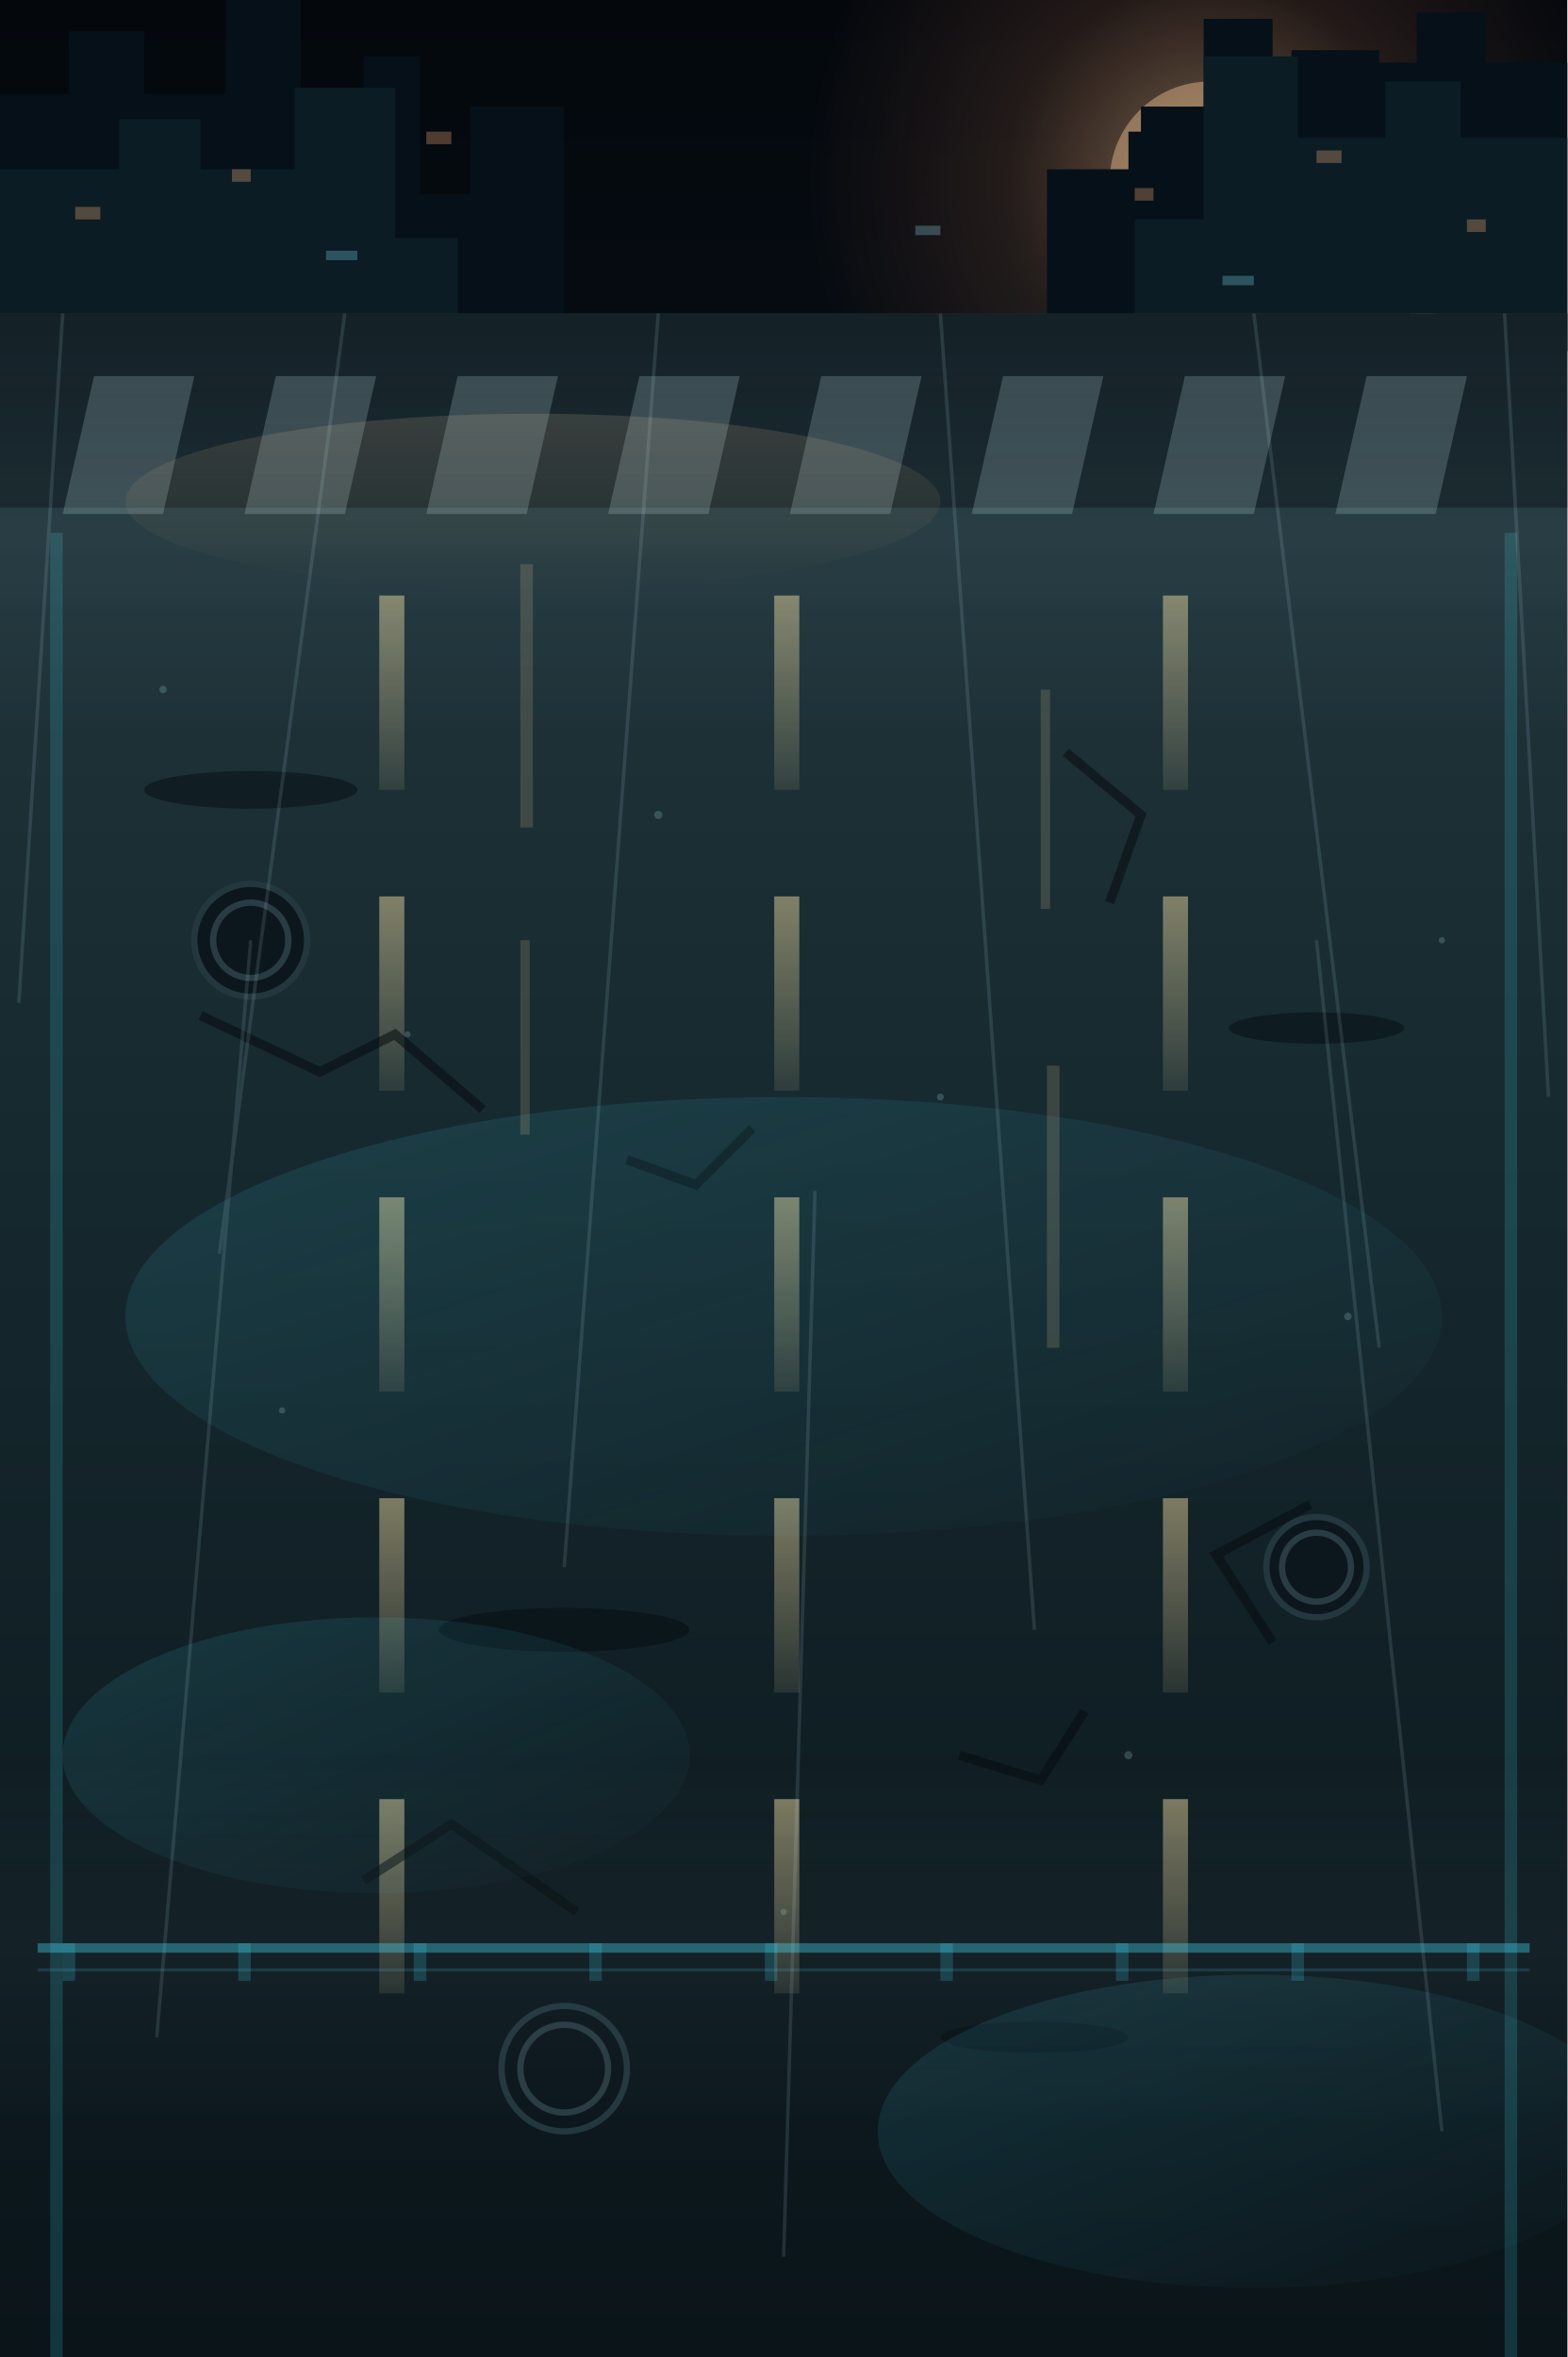
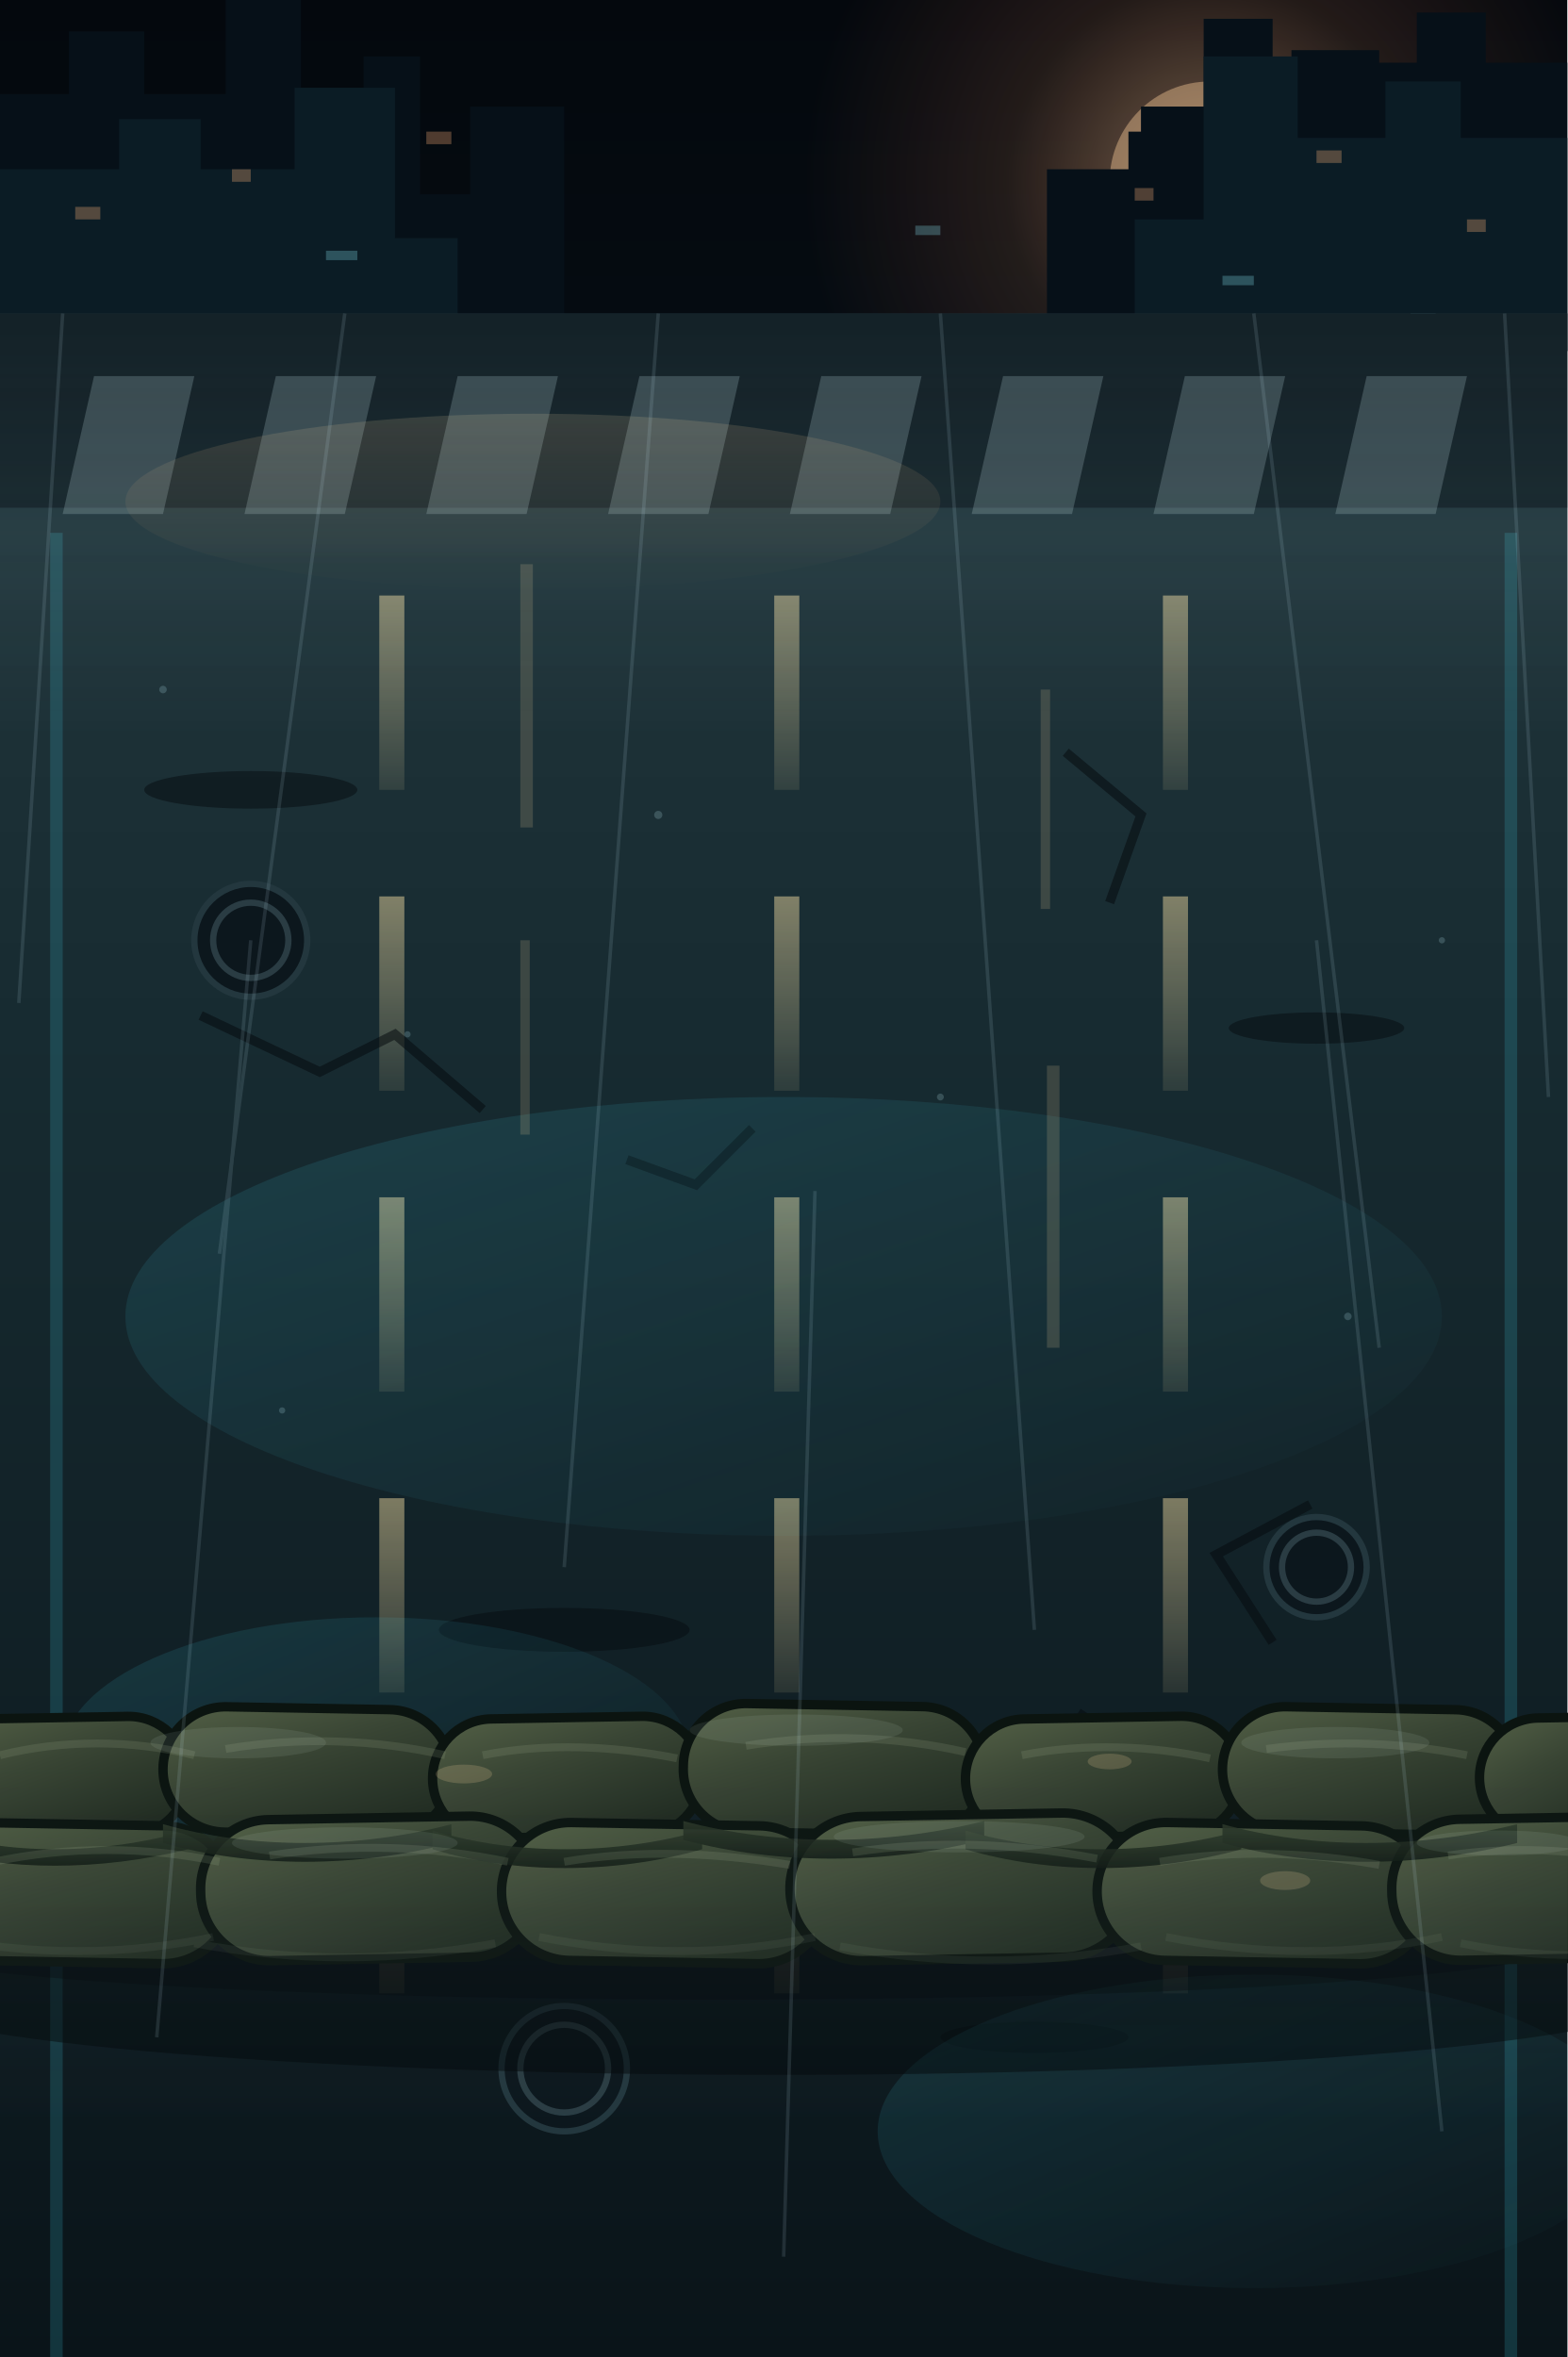
<svg xmlns="http://www.w3.org/2000/svg" width="500" height="752" viewBox="0 0 500 752">
  <defs>
    <linearGradient id="sky" x1="0" y1="0" x2="0" y2="1">
      <stop offset="0" stop-color="#04080d" />
      <stop offset="0.55" stop-color="#08151d" />
      <stop offset="1" stop-color="#10242c" />
    </linearGradient>
    <linearGradient id="road" x1="0" y1="0" x2="0" y2="1">
      <stop offset="0" stop-color="#24383e" />
      <stop offset="0.35" stop-color="#172b31" />
      <stop offset="1" stop-color="#0a1419" />
    </linearGradient>
    <radialGradient id="sun" cx="0.5" cy="0.5" r="0.5">
      <stop offset="0" stop-color="#ffd6a4" stop-opacity="0.45" />
      <stop offset="0.5" stop-color="#ff9d68" stop-opacity="0.12" />
      <stop offset="1" stop-color="#ff7a5c" stop-opacity="0" />
    </radialGradient>
    <linearGradient id="fog" x1="0" y1="0" x2="0" y2="1">
      <stop offset="0" stop-color="#b7e9f2" stop-opacity="0" />
      <stop offset="0.5" stop-color="#b7e9f2" stop-opacity="0.08" />
      <stop offset="1" stop-color="#b7e9f2" stop-opacity="0" />
    </linearGradient>
    <linearGradient id="wet" x1="0" y1="0" x2="1" y2="1">
      <stop offset="0" stop-color="#46e3ff" stop-opacity="0.12" />
      <stop offset="1" stop-color="#46e3ff" stop-opacity="0" />
    </linearGradient>
    <linearGradient id="warm" x1="0" y1="0" x2="0" y2="1">
      <stop offset="0" stop-color="#ffd9a1" stop-opacity="0.28" />
      <stop offset="1" stop-color="#ff9d5c" stop-opacity="0" />
    </linearGradient>
    <linearGradient id="line" x1="0" y1="0" x2="0" y2="1">
      <stop offset="0" stop-color="#ffe6a8" stop-opacity="0.45" />
      <stop offset="0.5" stop-color="#ffe6a8" stop-opacity="0.28" />
      <stop offset="1" stop-color="#ffe6a8" stop-opacity="0.1" />
+     </linearGradient>
+     <linearGradient id="bagTop" x1="0" y1="0" x2="0.7" y2="1">
+       <stop offset="0" stop-color="#536046" />
+       <stop offset="0.45" stop-color="#394534" />
+       <stop offset="1" stop-color="#1f2a20" />
+     </linearGradient>
+     <linearGradient id="bagFront" x1="0" y1="0" x2="0" y2="1">
+       <stop offset="0" stop-color="#2b3829" />
+       <stop offset="1" stop-color="#101a14" />
    </linearGradient>
  </defs>
  <rect width="500" height="752" fill="url(#sky)" />
  <circle cx="386" cy="58" r="130" fill="url(#sun)" />
  <circle cx="386" cy="58" r="32" fill="#ffcf9a" opacity="0.4" />
  <g fill="#061018">
    <path d="M0 112V30h22V10h24v20h26V0h24v40h20V18h18v72h28v22z" />
    <path d="M500 112V20h-26V4h-22v16h-26v22h-20V6h-22v36h-24v40h-22v30z" />
    <path d="M66 112V62h34v-22h22v22h28V34h30v78z" />
    <path d="M334 112V54h30v-20h22v20h26v-38h28v58h26v38z" />
  </g>
  <g fill="#0b1c25">
    <path d="M0 112V54h38v-16h26v16h30V28h32v48h20v36z" />
    <path d="M500 112V44h-34V26h-24v18h-28V18h-30v52h-22v42z" />
  </g>
  <g fill="#ffb37a" opacity="0.3">
    <rect x="24" y="66" width="8" height="4" />
    <rect x="74" y="54" width="6" height="4" />
    <rect x="136" y="42" width="8" height="4" />
    <rect x="362" y="60" width="6" height="4" />
    <rect x="420" y="48" width="8" height="4" />
    <rect x="468" y="70" width="6" height="4" />
  </g>
  <g fill="#8ff0ff" opacity="0.26">
    <rect x="104" y="80" width="10" height="3" />
    <rect x="292" y="72" width="8" height="3" />
    <rect x="390" y="88" width="10" height="3" />
    <rect x="450" y="100" width="8" height="3" />
  </g>
  <path d="M0 100h500v652H0z" fill="url(#road)" />
  <path d="M0 100h500v62H0z" fill="#081116" opacity="0.55" />
  <g fill="#cfe9ef" opacity="0.2">
    <polygon points="30,120 62,120 52,164 20,164" />
    <polygon points="88,120 120,120 110,164 78,164" />
    <polygon points="146,120 178,120 168,164 136,164" />
    <polygon points="204,120 236,120 226,164 194,164" />
    <polygon points="262,120 294,120 284,164 252,164" />
    <polygon points="320,120 352,120 342,164 310,164" />
    <polygon points="378,120 410,120 400,164 368,164" />
    <polygon points="436,120 468,120 458,164 426,164" />
  </g>
  <g fill="url(#line)">
    <rect x="121" y="190" width="8" height="62" />
    <rect x="121" y="286" width="8" height="62" />
    <rect x="121" y="382" width="8" height="62" />
    <rect x="121" y="478" width="8" height="62" />
    <rect x="121" y="574" width="8" height="62" />
    <rect x="247" y="190" width="8" height="62" />
    <rect x="247" y="286" width="8" height="62" />
    <rect x="247" y="382" width="8" height="62" />
    <rect x="247" y="478" width="8" height="62" />
    <rect x="247" y="574" width="8" height="62" />
    <rect x="371" y="190" width="8" height="62" />
    <rect x="371" y="286" width="8" height="62" />
    <rect x="371" y="382" width="8" height="62" />
    <rect x="371" y="478" width="8" height="62" />
    <rect x="371" y="574" width="8" height="62" />
  </g>
  <g fill="#46e3ff" opacity="0.16">
    <rect x="16" y="170" width="4" height="582" />
    <rect x="480" y="170" width="4" height="582" />
  </g>
  <g fill="#050b0f" opacity="0.5">
    <ellipse cx="80" cy="252" rx="34" ry="6" />
    <ellipse cx="420" cy="328" rx="28" ry="5" />
    <ellipse cx="180" cy="520" rx="40" ry="7" />
    <ellipse cx="330" cy="650" rx="30" ry="5" />
  </g>
  <g fill="none" stroke="#050b0f" stroke-width="3" opacity="0.55">
    <path d="M64 324l38 18 24-12 28 24M418 480l-30 16 18 28M116 600l28-18 40 28M340 240l24 20-10 28" />
    <path d="M200 370l22 8 18-18M306 560l26 8 14-22" />
  </g>
  <g fill="#0c171d" stroke="#23373e" stroke-width="2">
    <circle cx="80" cy="300" r="18" />
    <circle cx="420" cy="500" r="16" />
    <circle cx="180" cy="660" r="20" />
  </g>
  <g fill="none" stroke="#47616a" stroke-width="2" opacity="0.5">
    <circle cx="80" cy="300" r="12" />
    <circle cx="420" cy="500" r="11" />
    <circle cx="180" cy="660" r="14" />
  </g>
  <g fill="url(#wet)">
    <ellipse cx="250" cy="420" rx="210" ry="70" />
    <ellipse cx="120" cy="560" rx="100" ry="44" />
    <ellipse cx="400" cy="680" rx="120" ry="50" />
  </g>
  <g fill="url(#warm)" opacity="0.5">
    <ellipse cx="170" cy="160" rx="130" ry="28" />
  </g>
  <g fill="#ffd9a1" opacity="0.16">
    <rect x="166" y="180" width="4" height="84" />
    <rect x="166" y="300" width="3" height="62" />
    <rect x="332" y="220" width="3" height="70" />
    <rect x="334" y="340" width="4" height="90" />
  </g>
  <g fill="#b9e8f2" opacity="0.2">
    <circle cx="52" cy="220" r="1.2" />
    <circle cx="130" cy="330" r="1" />
    <circle cx="210" cy="260" r="1.3" />
    <circle cx="300" cy="350" r="1.1" />
    <circle cx="430" cy="420" r="1.2" />
    <circle cx="90" cy="450" r="1" />
    <circle cx="360" cy="560" r="1.3" />
    <circle cx="250" cy="610" r="1" />
    <circle cx="460" cy="300" r="1" />
  </g>
+   <g>
+     <ellipse cx="248" cy="636" rx="286" ry="26" fill="#02070a" opacity="0.5" />
+     <ellipse cx="230" cy="620" rx="270" ry="18" fill="#02070a" opacity="0.35" />
+     <g stroke="#0b1410" stroke-width="3">
+       <g>
+         <rect x="-22" y="548" width="82" height="38" rx="19" fill="url(#bagTop)" transform="rotate(-1 19 567)" />
+         <rect x="52" y="545" width="92" height="40" rx="20" fill="url(#bagTop)" transform="rotate(1 98 565)" />
+         <rect x="138" y="548" width="86" height="38" rx="19" fill="url(#bagTop)" transform="rotate(-1 181 567)" />
+         <rect x="218" y="544" width="96" height="41" rx="20" fill="url(#bagTop)" transform="rotate(1 266 564)" />
+         <rect x="308" y="548" width="88" height="38" rx="19" fill="url(#bagTop)" transform="rotate(-1 352 567)" />
+         <rect x="390" y="545" width="94" height="40" rx="20" fill="url(#bagTop)" transform="rotate(1 437 565)" />
+         <rect x="472" y="548" width="52" height="38" rx="19" fill="url(#bagTop)" transform="rotate(-1 498 567)" />
+       </g>
+       <g>
+         <rect x="-28" y="582" width="102" height="44" rx="22" fill="url(#bagTop)" transform="rotate(1 23 604)" />
+         <rect x="64" y="580" width="108" height="45" rx="22" fill="url(#bagTop)" transform="rotate(-1 118 602)" />
+         <rect x="160" y="582" width="104" height="44" rx="22" fill="url(#bagTop)" transform="rotate(1 212 604)" />
+         <rect x="252" y="579" width="110" height="46" rx="23" fill="url(#bagTop)" transform="rotate(-1 307 602)" />
+         <rect x="350" y="582" width="106" height="44" rx="22" fill="url(#bagTop)" transform="rotate(1 403 604)" />
+         <rect x="444" y="580" width="94" height="45" rx="22" fill="url(#bagTop)" transform="rotate(-1 491 602)" />
+       </g>
+     </g>
+     <g fill="url(#bagFront)" opacity="0.85">
+       <path d="M-22 584c24 8 54 8 82 0v6c-28 7-58 7-82 0z" />
+       <path d="M52 582c28 8 62 8 92 0v6c-30 8-64 8-92 0z" />
+       <path d="M138 584c26 8 58 8 86 0v6c-28 8-60 8-86 0z" />
+       <path d="M218 581c30 8 64 8 96 0v6c-32 8-66 8-96 0z" />
+       <path d="M308 584c27 8 59 8 88 0v6c-29 8-61 8-88 0z" />
+       <path d="M390 582c29 8 62 8 94 0v6c-32 8-65 8-94 0z" />
+     </g>
+     <g fill="none" stroke="#a6b595" stroke-width="2.5" opacity="0.16">
+       <path d="M0 560c20-5 42-5 62 0M72 558c24-4 48-3 70 2M154 560c20-4 42-3 62 1M238 557c24-4 48-3 70 2M326 560c20-4 42-3 60 1M404 558c22-3 44-2 64 2" />
+       <path d="M-2 594c24-5 48-5 72 0M86 592c26-4 52-3 76 2M180 594c24-4 48-3 72 1M272 591c26-4 52-3 78 2M370 594c24-4 48-3 70 1M462 592c20-3 40-2 60 2" />
+       <path d="M-20 618c30 6 60 6 88 0M62 620c32 6 64 6 96 0M172 618c30 6 60 6 88 0M268 621c32 6 64 6 96 0M372 618c30 6 60 6 88 0M466 620c24 5 48 5 70 0" opacity="0.5" />
+     </g>
+     <g fill="#d8eddc" opacity="0.09">
+       <ellipse cx="76" cy="556" rx="28" ry="5" />
+       <ellipse cx="254" cy="552" rx="34" ry="5" />
+       <ellipse cx="426" cy="556" rx="30" ry="5" />
+       <ellipse cx="110" cy="588" rx="36" ry="5" />
+       <ellipse cx="306" cy="586" rx="40" ry="5" />
+       <ellipse cx="478" cy="588" rx="26" ry="4" />
+     </g>
+     <g fill="#ffd9a1" opacity="0.18">
+       <ellipse cx="148" cy="566" rx="9" ry="3" />
+       <ellipse cx="354" cy="562" rx="7" ry="2.5" />
+       <ellipse cx="410" cy="600" rx="8" ry="3" />
+     </g>
+   </g>
  <rect x="0" y="105" width="500" height="130" fill="url(#fog)" opacity="0.7" />
  <rect x="0" y="560" width="500" height="120" fill="url(#fog)" opacity="0.4" />
  <g stroke="#cdefff" stroke-width="1.1" opacity="0.12">
    <path d="M20 100 6 320" />
    <path d="M110 100 70 400" />
    <path d="M210 100 180 500" />
    <path d="M300 100 330 520" />
    <path d="M400 100 440 430" />
    <path d="M480 100 494 350" />
    <path d="M80 300 50 650" />
    <path d="M420 300 460 680" />
    <path d="M260 380 250 720" />
  </g>
-   <g fill="#46e3ff" opacity="0.35">
-     <rect x="12" y="620" width="476" height="3" />
-     <rect x="12" y="628" width="476" height="1" opacity="0.4" />
-   </g>
-   <g fill="#46e3ff" opacity="0.18">
-     <rect x="20" y="620" width="4" height="12" />
-     <rect x="76" y="620" width="4" height="12" />
-     <rect x="132" y="620" width="4" height="12" />
-     <rect x="188" y="620" width="4" height="12" />
-     <rect x="244" y="620" width="4" height="12" />
-     <rect x="300" y="620" width="4" height="12" />
-     <rect x="356" y="620" width="4" height="12" />
-     <rect x="412" y="620" width="4" height="12" />
-     <rect x="468" y="620" width="4" height="12" />
-   </g>
</svg>
